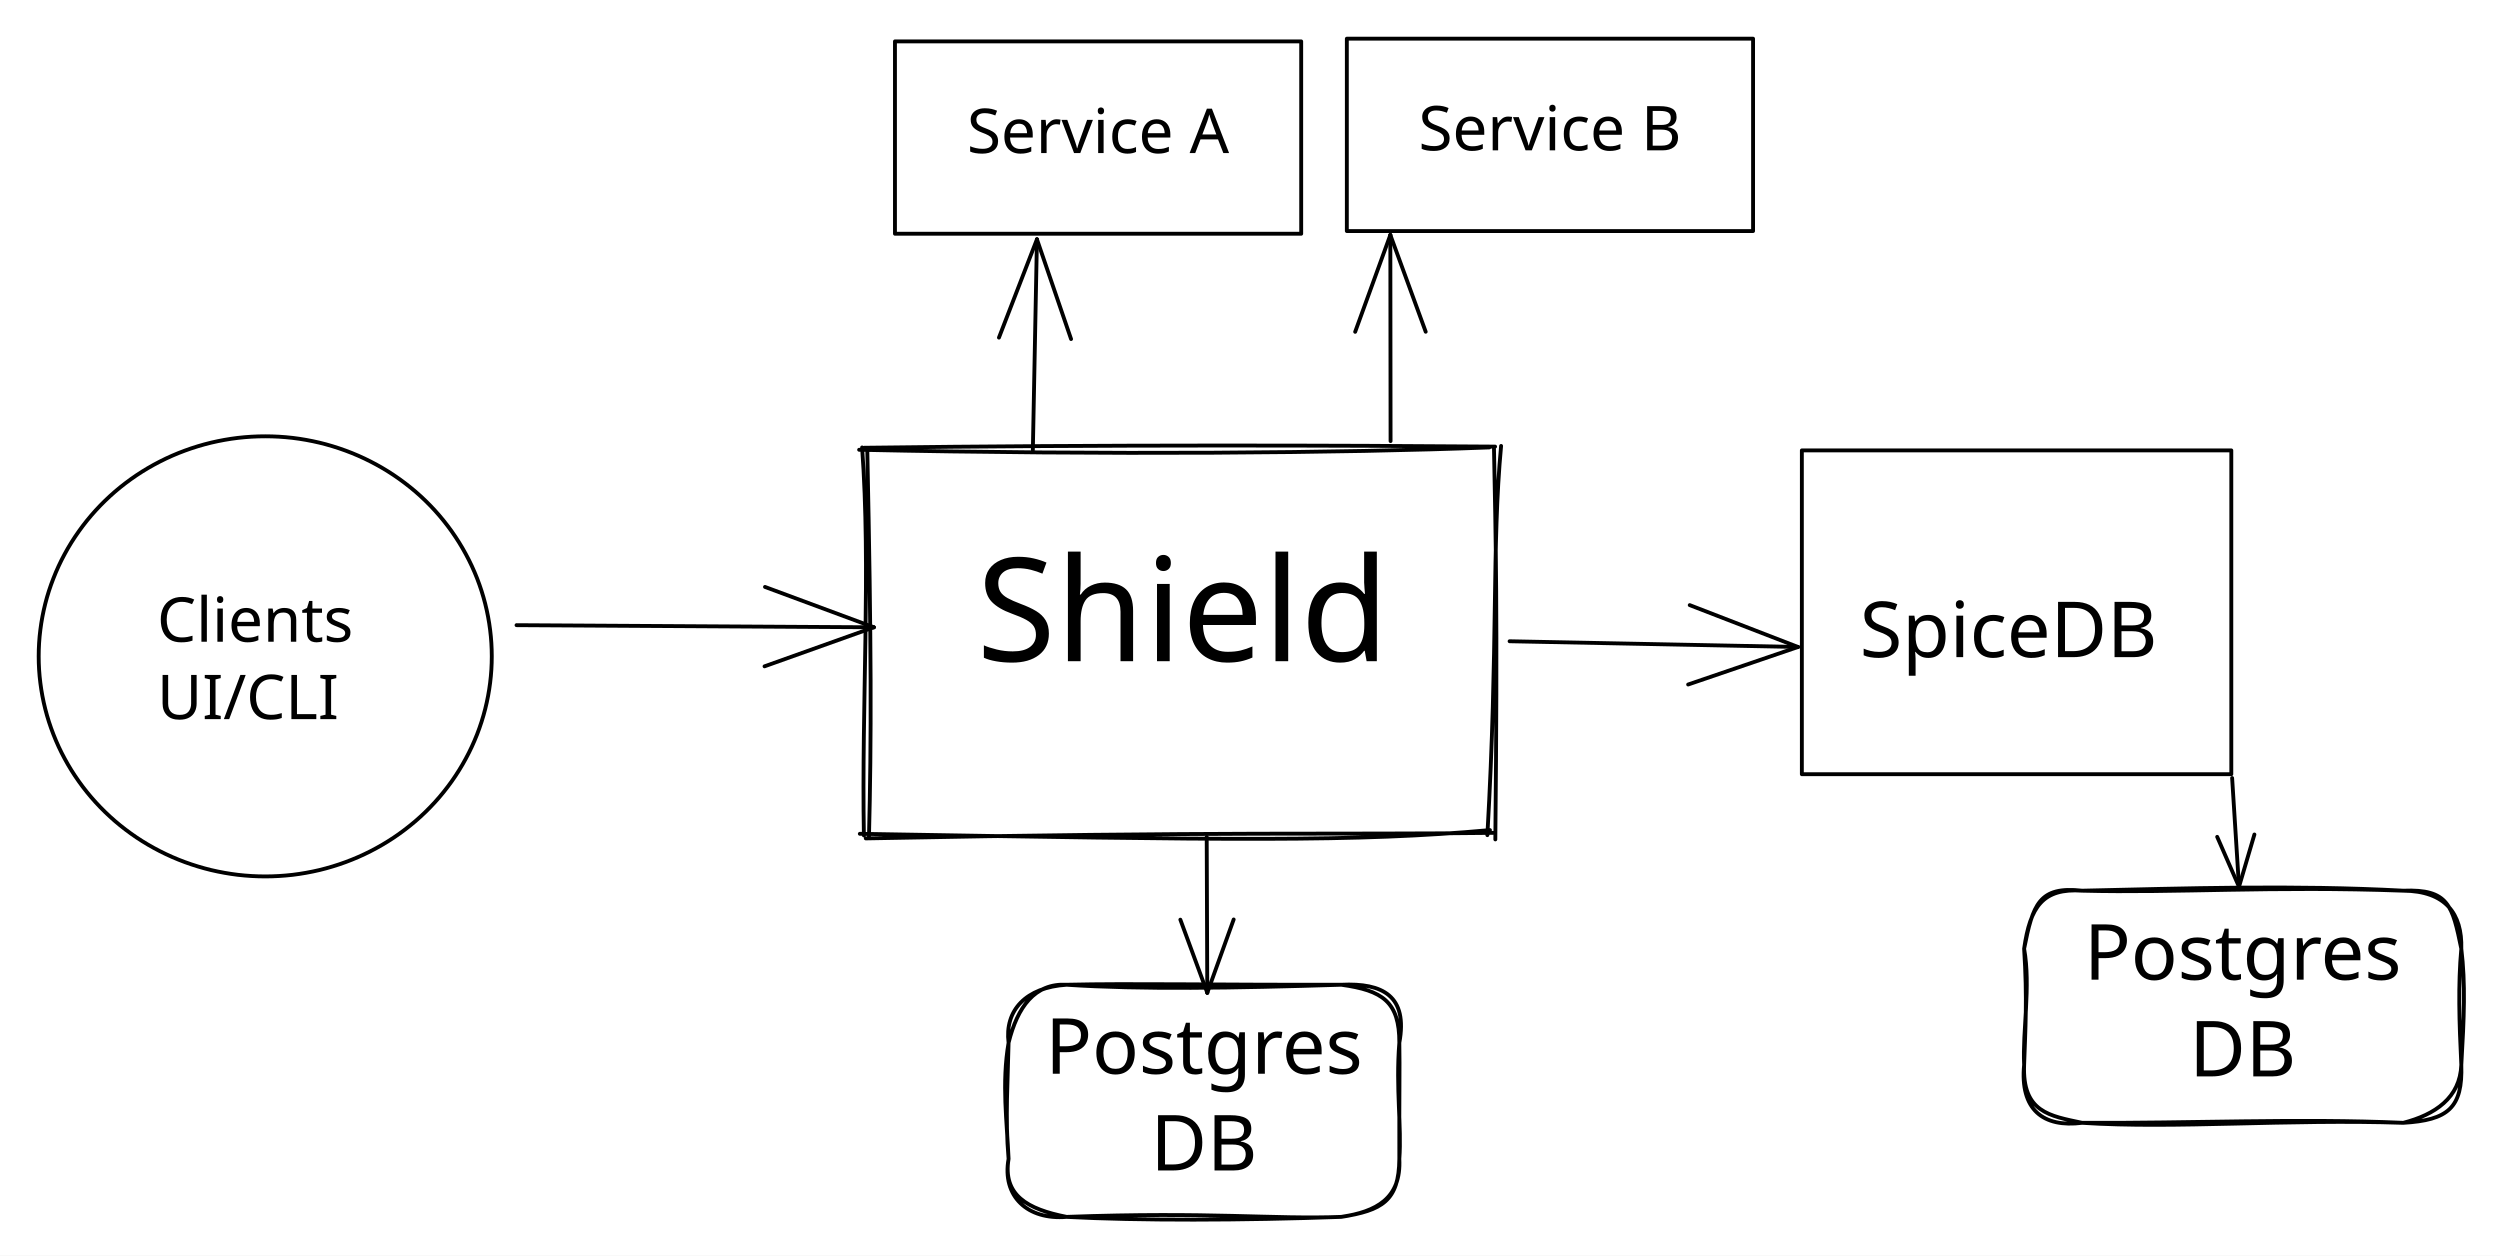
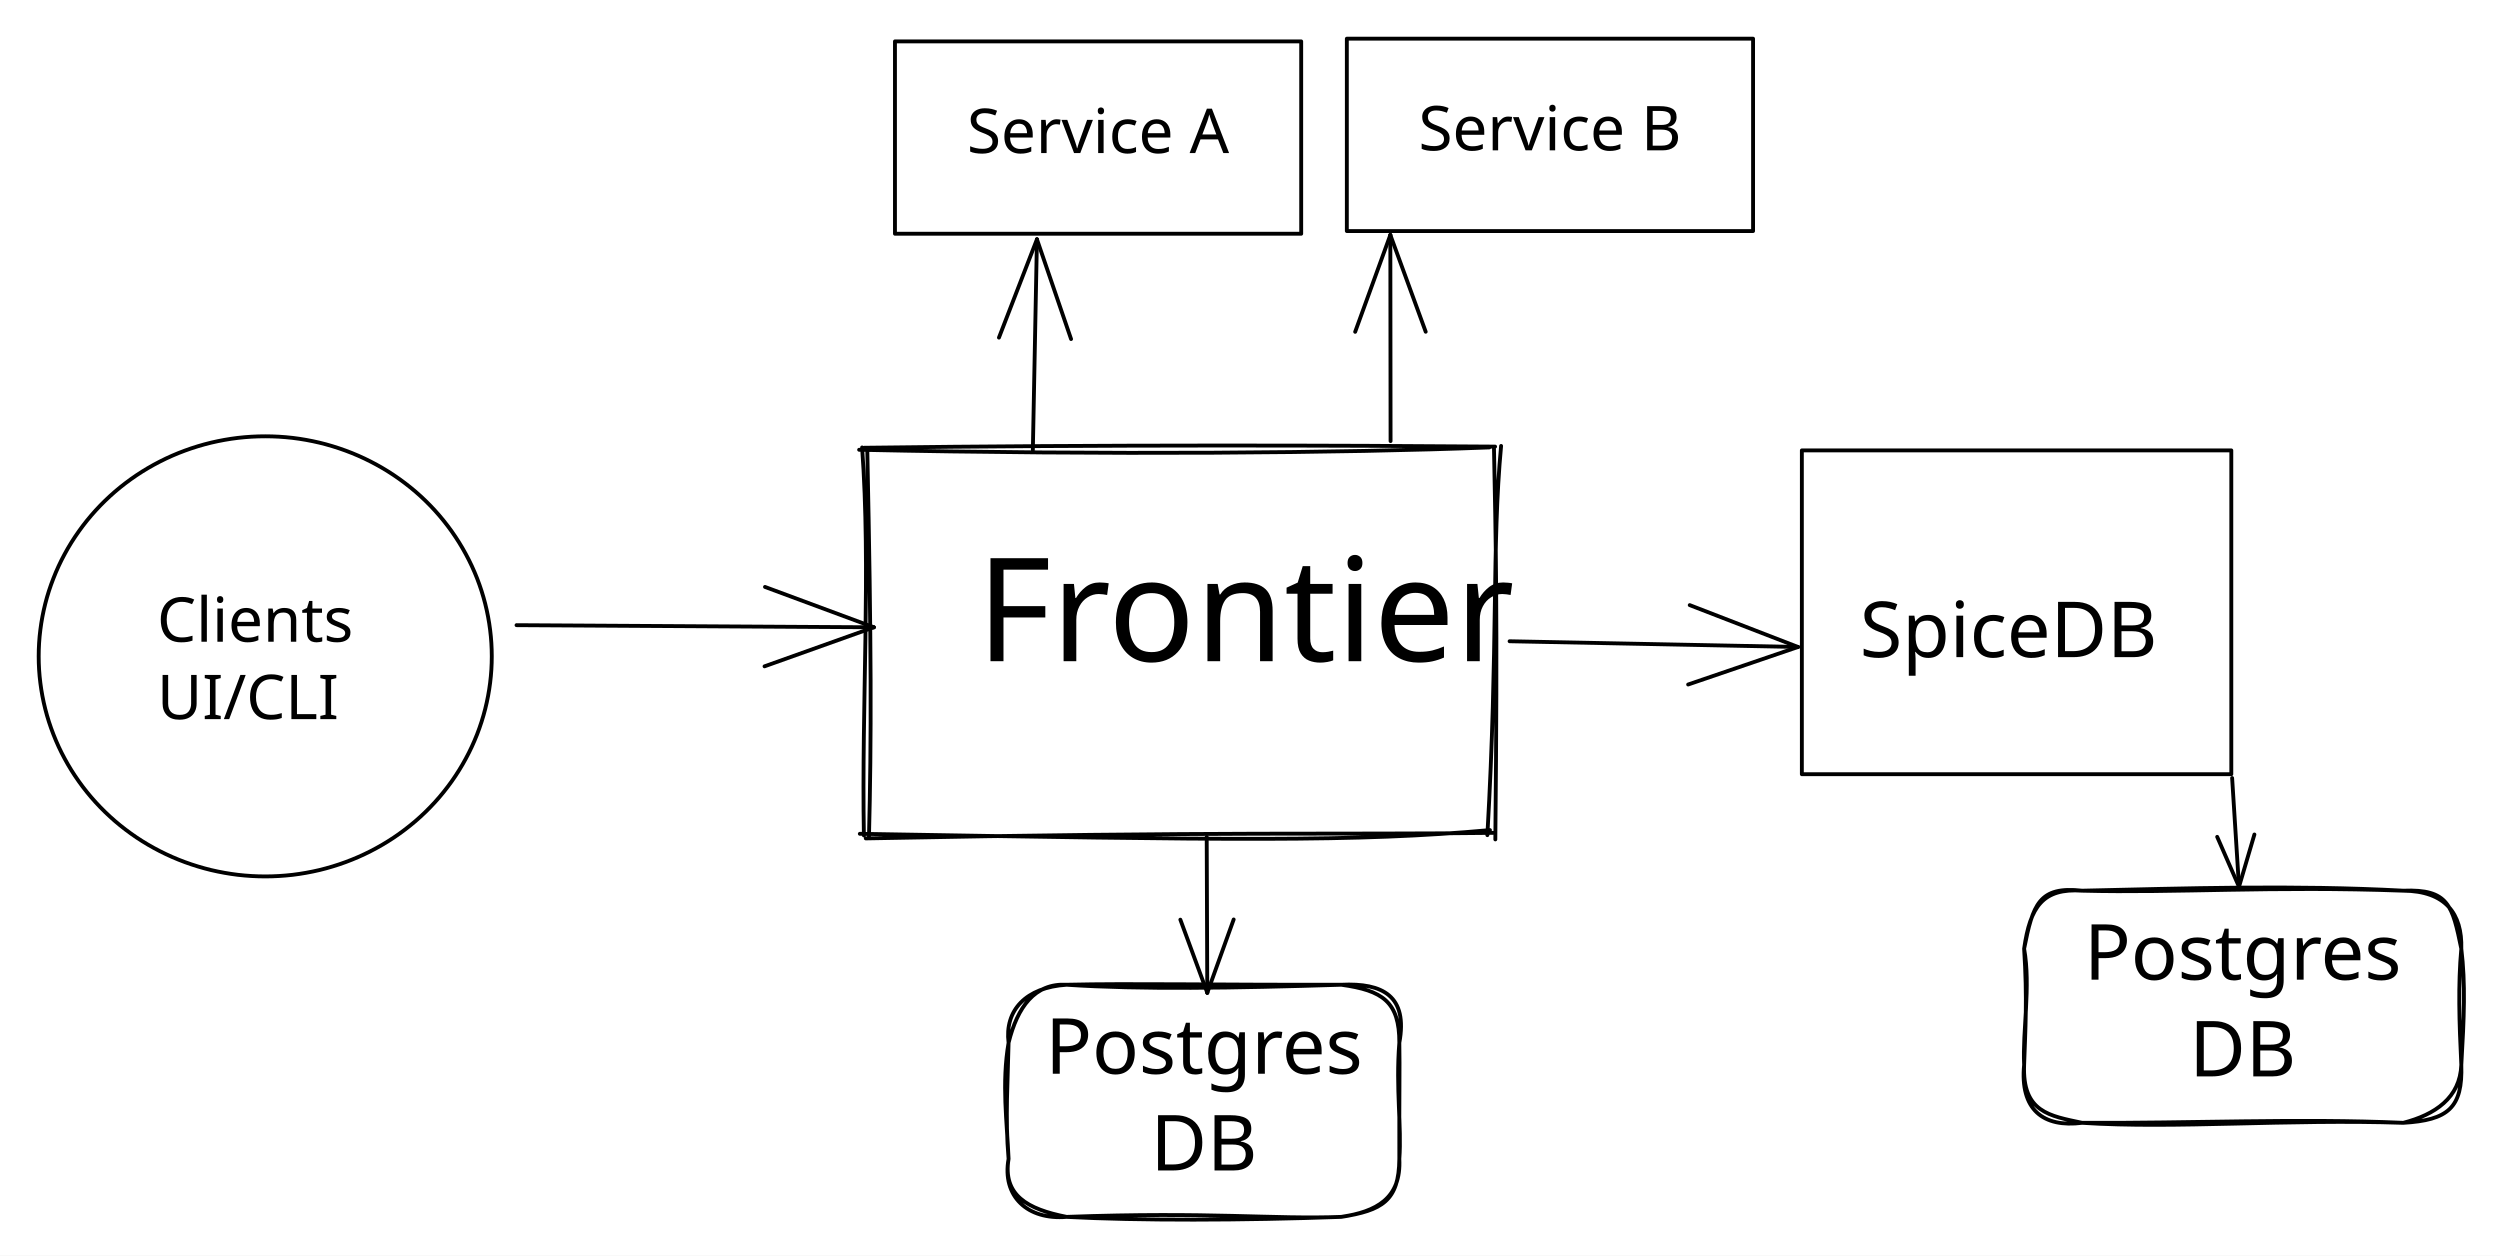
<svg xmlns="http://www.w3.org/2000/svg" version="1.1" viewBox="0 0 646.179 324.529" width="1292.358" height="649.058">
  <defs>
    <style>
      @font-face {
        font-family: "Virgil";
        src: url("https://excalidraw.com/Virgil.woff2");
      }
      @font-face {
        font-family: "Cascadia";
        src: url("https://excalidraw.com/Cascadia.woff2");
      }
    </style>
  </defs>
  <rect x="0" y="0" width="646.179" height="324.529" fill="#ffffff" />
  <g transform="translate(480.69 151.8546) rotate(0 39.5 12.5)">
    <text x="0" y="18" font-family="Virgil, Segoe UI Emoji" font-size="20px" fill="#000000" text-anchor="start" style="white-space: pre;" direction="ltr">SpiceDB</text>
  </g>
  <g stroke-linecap="round" transform="translate(465.7298 116.4156) rotate(0 55.5 41.84999)">
    <path d="M0 0 C28.88 0, 57.76 0, 111 0 M0 0 C30.91 0, 61.82 0, 111 0 M111 0 C111 21.34, 111 42.69, 111 83.7 M111 0 C111 17.11, 111 34.22, 111 83.7 M111 83.7 C84.83 83.7, 58.67 83.7, 0 83.7 M111 83.7 C73.24 83.7, 35.47 83.7, 0 83.7 M0 83.7 C0 59.66, 0 35.61, 0 0 M0 83.7 C0 56.58, 0 29.46, 0 0" stroke="#000000" stroke-width="1" fill="none" />
  </g>
  <g stroke-linecap="round" transform="translate(223.7502 116.2135) rotate(0 81.23224 49.89975)">
    <path d="M-1.69 0.04 C62.71 1.41, 123.35 0.9, 161.21 -0.57 M-0.36 -0.48 C61.64 -1.29, 123.77 -1.1, 162.69 -0.78 M164.24 -0.95 C161.81 25.36, 163.53 49.52, 160.69 99.65 M162.4 -0.33 C162.84 21.77, 163.36 42.03, 162.75 100.75 M161.36 98.34 C126.91 101.47, 93.99 100.92, -1.51 99.3 M162.11 99.06 C125.8 99.54, 89.8 98.69, 0.03 100.49 M-0.46 99.73 C-1.07 65.73, 1.37 30.86, -0.92 -0.56 M0.85 100.27 C1.5 74.87, 1.48 50.8, 0.43 0.6" stroke="#000000" stroke-width="1" fill="none" />
  </g>
  <g transform="translate(252.4023 138.3215) rotate(0 51.23041 23.28655)">
-     <text x="0" y="32.573" font-family="Virgil, Segoe UI Emoji" font-size="37.258px" fill="#000000" text-anchor="start" style="white-space: pre;" direction="ltr">Shield</text>
+     <text x="0" y="32.573" font-family="Virgil, Segoe UI Emoji" font-size="37.258px" fill="#000000" text-anchor="start" style="white-space: pre;" direction="ltr">Frontier</text>
  </g>
  <g stroke-linecap="round" transform="translate(260.6879 254.529) rotate(0 50.5 30)">
    <path d="M15 0 M15 0 C34.06 1.26, 58.08 0.87, 86 0 M15 0 C32.35 -0.39, 51.52 0.06, 86 0 M86 0 C96.67 1.47, 101.04 4.4, 101 15 M86 0 C96.73 -0.53, 103.24 2.92, 101 15 M101 15 C100.05 26.78, 101.63 36.7, 101 45 M101 15 C101.13 21.66, 100.95 28.33, 101 45 M101 45 C101.53 55.3, 94.96 58.68, 86 60 M101 45 C100.91 55.94, 96.51 58.31, 86 60 M86 60 C68.27 60.67, 52.47 58.64, 15 60 M86 60 C60.4 60.92, 33.45 60.99, 15 60 M15 60 C4.82 58, -1.54 54.39, 0 45 M15 60 C4.94 60.85, -1.76 54.75, 0 45 M0 45 C-0.4 35.55, -1.8 25.44, 0 15 M0 45 C-0.92 34.36, -0.17 24.39, 0 15 M0 15 C-1.06 6.65, 4.44 0.65, 15 0 M0 15 C2.29 5.73, 6.79 -0.46, 15 0" stroke="#000000" stroke-width="1" fill="none" />
  </g>
  <g stroke-linecap="round" transform="translate(523.1789 230.2168) rotate(0 56.5 30)">
    <path d="M15 0 M15 0 C39.44 0.63, 64.16 -1.24, 98 0 M15 0 C41.36 -0.59, 69.93 -1.51, 98 0 M98 0 C108.89 0.06, 113.27 5.94, 113 15 M98 0 C109.73 -0.48, 110.7 3.85, 113 15 M113 15 C114.09 24.03, 113.72 32.71, 113 45 M113 15 C112.15 24.38, 112.46 33.84, 113 45 M113 45 C113.38 56.14, 109.6 59.31, 98 60 M113 45 C112.71 53.53, 106.16 57.91, 98 60 M98 60 C67.97 58.99, 39.07 61.57, 15 60 M98 60 C70.83 58.8, 42.7 60.16, 15 60 M15 60 C4.92 61.29, -1.13 56.62, 0 45 M15 60 C6.6 58.21, -0.5 57.27, 0 45 M0 45 C-0.44 36.28, 1.74 24.76, 0 15 M0 45 C0.31 35.83, 0.84 28.03, 0 15 M0 15 C1.55 4.16, 4.82 -0.72, 15 0 M0 15 C2.25 3.59, 3.8 -1.26, 15 0" stroke="#000000" stroke-width="1" fill="none" />
  </g>
  <g transform="translate(265.6879 259.529) rotate(0 45.5 25)">
    <text x="45.5" y="18" font-family="Virgil, Segoe UI Emoji" font-size="20px" fill="#000000" text-anchor="middle" style="white-space: pre;" direction="ltr">Postgres</text>
    <text x="45.5" y="43" font-family="Virgil, Segoe UI Emoji" font-size="20px" fill="#000000" text-anchor="middle" style="white-space: pre;" direction="ltr">DB</text>
  </g>
  <g transform="translate(528.1789 235.2168) rotate(0 51.5 25)">
    <text x="51.5" y="18" font-family="Virgil, Segoe UI Emoji" font-size="20px" fill="#000000" text-anchor="middle" style="white-space: pre;" direction="ltr">Postgres</text>
    <text x="51.5" y="43" font-family="Virgil, Segoe UI Emoji" font-size="20px" fill="#000000" text-anchor="middle" style="white-space: pre;" direction="ltr">DB</text>
  </g>
  <g stroke-linecap="round">
    <g transform="translate(311.8987 216.3289) rotate(0 0.07458496 20.14185)">
      <path d="M0 0 C0.02 6.71, 0.12 33.57, 0.15 40.28 M0 0 C0.02 6.71, 0.12 33.57, 0.15 40.28" stroke="#000000" stroke-width="1" fill="none" />
    </g>
    <g transform="translate(311.8987 216.3289) rotate(0 0.07458496 20.14185)">
      <path d="M-6.81 21.38 C-4.05 28.88, -1.29 36.38, 0.15 40.28 M-6.81 21.38 C-4.97 26.37, -3.14 31.36, 0.15 40.28" stroke="#000000" stroke-width="1" fill="none" />
    </g>
    <g transform="translate(311.8987 216.3289) rotate(0 0.07458496 20.14185)">
      <path d="M6.97 21.33 C4.26 28.85, 1.56 36.37, 0.15 40.28 M6.97 21.33 C5.17 26.33, 3.37 31.33, 0.15 40.28" stroke="#000000" stroke-width="1" fill="none" />
    </g>
  </g>
  <g stroke-linecap="round">
    <g transform="translate(576.9402 201.0932) rotate(0 0.8918227 14.06178)">
      <path d="M0 0 C0.3 4.69, 1.49 23.44, 1.78 28.12 M0 0 C0.3 4.69, 1.49 23.44, 1.78 28.12" stroke="#000000" stroke-width="1" fill="none" />
    </g>
    <g transform="translate(576.9402 201.0932) rotate(0 0.8918227 14.06178)">
      <path d="M-3.86 15.21 C-2.54 18.24, -1.22 21.27, 1.78 28.12 M-3.86 15.21 C-2.23 18.95, -0.59 22.69, 1.78 28.12" stroke="#000000" stroke-width="1" fill="none" />
    </g>
    <g transform="translate(576.9402 201.0932) rotate(0 0.8918227 14.06178)">
      <path d="M5.76 14.6 C4.82 17.77, 3.89 20.94, 1.78 28.12 M5.76 14.6 C4.61 18.52, 3.46 22.43, 1.78 28.12" stroke="#000000" stroke-width="1" fill="none" />
    </g>
  </g>
  <g stroke-linecap="round">
    <g transform="translate(390.1871 165.7459) rotate(0 37.27136 0.7381255)">
      <path d="M0 0 C12.42 0.25, 62.12 1.23, 74.54 1.48 M0 0 C12.42 0.25, 62.12 1.23, 74.54 1.48" stroke="#000000" stroke-width="1" fill="none" />
    </g>
    <g transform="translate(390.1871 165.7459) rotate(0 37.27136 0.7381255)">
      <path d="M46.15 11.18 C52.53 9, 58.9 6.82, 74.54 1.48 M46.15 11.18 C55.16 8.1, 64.17 5.02, 74.54 1.48" stroke="#000000" stroke-width="1" fill="none" />
    </g>
    <g transform="translate(390.1871 165.7459) rotate(0 37.27136 0.7381255)">
      <path d="M46.56 -9.34 C52.84 -6.91, 59.13 -4.48, 74.54 1.48 M46.56 -9.34 C55.44 -5.91, 64.31 -2.48, 74.54 1.48" stroke="#000000" stroke-width="1" fill="none" />
    </g>
  </g>
  <g stroke-linecap="round" transform="translate(231.3222 10.69836) rotate(0 52.5 24.86194)">
    <path d="M0 0 C23.69 0, 47.38 0, 105 0 M0 0 C39.13 0, 78.26 0, 105 0 M105 0 C105 19.74, 105 39.48, 105 49.72 M105 0 C105 18.39, 105 36.77, 105 49.72 M105 49.72 C67.84 49.72, 30.67 49.72, 0 49.72 M105 49.72 C75.27 49.72, 45.54 49.72, 0 49.72 M0 49.72 C0 30.36, 0 11.01, 0 0 M0 49.72 C0 35.93, 0 22.13, 0 0" stroke="#000000" stroke-width="1" fill="none" />
  </g>
  <g stroke-linecap="round" transform="translate(348.1191 10) rotate(0 52.5 24.86194)">
    <path d="M0 0 C32.81 0, 65.62 0, 105 0 M0 0 C39.14 0, 78.27 0, 105 0 M105 0 C105 15.89, 105 31.79, 105 49.72 M105 0 C105 17.89, 105 35.77, 105 49.72 M105 49.72 C72.77 49.72, 40.54 49.72, 0 49.72 M105 49.72 C78.54 49.72, 52.07 49.72, 0 49.72 M0 49.72 C0 35.44, 0 21.16, 0 0 M0 49.72 C0 35.75, 0 21.78, 0 0" stroke="#000000" stroke-width="1" fill="none" />
  </g>
  <g transform="translate(236.3222 25.5603) rotate(0 47.5 10)">
    <text x="47.5" y="14" font-family="Virgil, Segoe UI Emoji" font-size="16px" fill="#000000" text-anchor="middle" style="white-space: pre;" direction="ltr">Service A</text>
  </g>
  <g transform="translate(353.1191 24.86194) rotate(0 47.5 10)">
    <text x="47.5" y="14" font-family="Virgil, Segoe UI Emoji" font-size="16px" fill="#000000" text-anchor="middle" style="white-space: pre;" direction="ltr">Service B</text>
  </g>
  <g stroke-linecap="round">
    <g transform="translate(266.9612 116.3338) rotate(0 0.5286412 -27.24226)">
      <path d="M0 0 C0.18 -9.08, 0.88 -45.4, 1.06 -54.48 M0 0 C0.18 -9.08, 0.88 -45.4, 1.06 -54.48" stroke="#000000" stroke-width="1" fill="none" />
    </g>
    <g transform="translate(266.9612 116.3338) rotate(0 0.5286412 -27.24226)">
      <path d="M9.88 -28.7 C7.74 -34.95, 5.6 -41.2, 1.06 -54.48 M9.88 -28.7 C7.54 -35.55, 5.2 -42.39, 1.06 -54.48" stroke="#000000" stroke-width="1" fill="none" />
    </g>
    <g transform="translate(266.9612 116.3338) rotate(0 0.5286412 -27.24226)">
      <path d="M-8.76 -29.07 C-6.38 -35.23, -4 -41.39, 1.06 -54.48 M-8.76 -29.07 C-6.15 -35.81, -3.55 -42.56, 1.06 -54.48" stroke="#000000" stroke-width="1" fill="none" />
    </g>
  </g>
  <g stroke-linecap="round">
    <g transform="translate(359.4227 114.0064) rotate(0 -0.03241007 -26.64127)">
      <path d="M0 0 C-0.01 -8.88, -0.05 -44.4, -0.06 -53.28 M0 0 C-0.01 -8.88, -0.05 -44.4, -0.06 -53.28" stroke="#000000" stroke-width="1" fill="none" />
    </g>
    <g transform="translate(359.4227 114.0064) rotate(0 -0.03241007 -26.64127)">
      <path d="M9.08 -28.26 C5.98 -36.73, 2.89 -45.2, -0.06 -53.28 M9.08 -28.26 C6.44 -35.47, 3.81 -42.67, -0.06 -53.28" stroke="#000000" stroke-width="1" fill="none" />
    </g>
    <g transform="translate(359.4227 114.0064) rotate(0 -0.03241007 -26.64127)">
      <path d="M-9.15 -28.24 C-6.07 -36.71, -3 -45.19, -0.06 -53.28 M-9.15 -28.24 C-6.53 -35.45, -3.92 -42.66, -0.06 -53.28" stroke="#000000" stroke-width="1" fill="none" />
    </g>
  </g>
  <g stroke-linecap="round">
    <g transform="translate(133.5095 161.5871) rotate(0 46.17633 0.2741927)">
      <path d="M0 0 C15.39 0.09, 76.96 0.46, 92.35 0.55 M0 0 C15.39 0.09, 76.96 0.46, 92.35 0.55" stroke="#000000" stroke-width="1" fill="none" />
    </g>
    <g transform="translate(133.5095 161.5871) rotate(0 46.17633 0.2741927)">
      <path d="M64.1 10.64 C74.37 6.97, 84.63 3.31, 92.35 0.55 M64.1 10.64 C70.21 8.46, 76.32 6.28, 92.35 0.55" stroke="#000000" stroke-width="1" fill="none" />
    </g>
    <g transform="translate(133.5095 161.5871) rotate(0 46.17633 0.2741927)">
      <path d="M64.22 -9.88 C74.44 -6.09, 84.66 -2.3, 92.35 0.55 M64.22 -9.88 C70.3 -7.63, 76.39 -5.37, 92.35 0.55" stroke="#000000" stroke-width="1" fill="none" />
    </g>
  </g>
  <g stroke-linecap="round" transform="translate(10 112.7699) rotate(0 58.55563 56.87997)">
    <path d="M117.11 56.88 C117.11 59.17, 116.97 61.47, 116.68 63.74 C116.4 66, 115.97 68.27, 115.41 70.49 C114.85 72.71, 114.14 74.91, 113.31 77.05 C112.47 79.19, 111.5 81.29, 110.4 83.31 C109.31 85.34, 108.08 87.31, 106.75 89.19 C105.41 91.07, 103.95 92.89, 102.39 94.6 C100.83 96.31, 99.15 97.94, 97.39 99.46 C95.62 100.97, 93.76 102.39, 91.82 103.69 C89.88 104.99, 87.85 106.18, 85.77 107.24 C83.68 108.31, 81.52 109.25, 79.32 110.06 C77.12 110.87, 74.85 111.56, 72.57 112.11 C70.28 112.65, 67.95 113.07, 65.61 113.35 C63.28 113.62, 60.91 113.76, 58.56 113.76 C56.2 113.76, 53.83 113.62, 51.5 113.35 C49.16 113.07, 46.83 112.65, 44.54 112.11 C42.26 111.56, 39.99 110.87, 37.79 110.06 C35.59 109.25, 33.43 108.31, 31.34 107.24 C29.26 106.18, 27.23 104.99, 25.29 103.69 C23.36 102.39, 21.49 100.97, 19.73 99.46 C17.97 97.94, 16.29 96.31, 14.73 94.6 C13.17 92.89, 11.7 91.07, 10.37 89.19 C9.03 87.31, 7.8 85.34, 6.71 83.31 C5.61 81.29, 4.64 79.19, 3.81 77.05 C2.97 74.91, 2.26 72.71, 1.7 70.49 C1.14 68.27, 0.71 66, 0.43 63.74 C0.14 61.47, 0 59.17, 0 56.88 C0 54.59, 0.14 52.29, 0.43 50.02 C0.71 47.76, 1.14 45.49, 1.7 43.27 C2.26 41.05, 2.97 38.85, 3.81 36.71 C4.64 34.57, 5.61 32.47, 6.71 30.45 C7.8 28.42, 9.03 26.45, 10.37 24.57 C11.7 22.69, 13.17 20.87, 14.73 19.16 C16.29 17.45, 17.97 15.82, 19.73 14.3 C21.49 12.79, 23.36 11.37, 25.29 10.07 C27.23 8.77, 29.26 7.58, 31.34 6.52 C33.43 5.45, 35.59 4.51, 37.79 3.7 C39.99 2.89, 42.26 2.2, 44.54 1.65 C46.83 1.11, 49.16 0.69, 51.5 0.41 C53.83 0.14, 56.2 0, 58.56 0 C60.91 0, 63.28 0.14, 65.61 0.41 C67.95 0.69, 70.28 1.11, 72.57 1.65 C74.85 2.2, 77.12 2.89, 79.32 3.7 C81.52 4.51, 83.68 5.45, 85.77 6.52 C87.85 7.58, 89.88 8.77, 91.82 10.07 C93.76 11.37, 95.62 12.79, 97.39 14.3 C99.15 15.82, 100.83 17.45, 102.39 19.16 C103.95 20.87, 105.41 22.69, 106.75 24.57 C108.08 26.45, 109.31 28.42, 110.4 30.45 C111.5 32.47, 112.47 34.57, 113.31 36.71 C114.14 38.85, 114.85 41.05, 115.41 43.27 C115.97 45.49, 116.4 47.76, 116.68 50.02 C116.97 52.29, 117.11 54.59, 117.11 56.88" stroke="#000000" stroke-width="1" fill="none" />
  </g>
  <g transform="translate(40.58868 151.8696) rotate(0 29 20)">
    <text x="0" y="14" font-family="Virgil, Segoe UI Emoji" font-size="16px" fill="#000000" text-anchor="start" style="white-space: pre;" direction="ltr">Clients</text>
    <text x="0" y="34" font-family="Virgil, Segoe UI Emoji" font-size="16px" fill="#000000" text-anchor="start" style="white-space: pre;" direction="ltr">UI/CLI</text>
  </g>
</svg>
